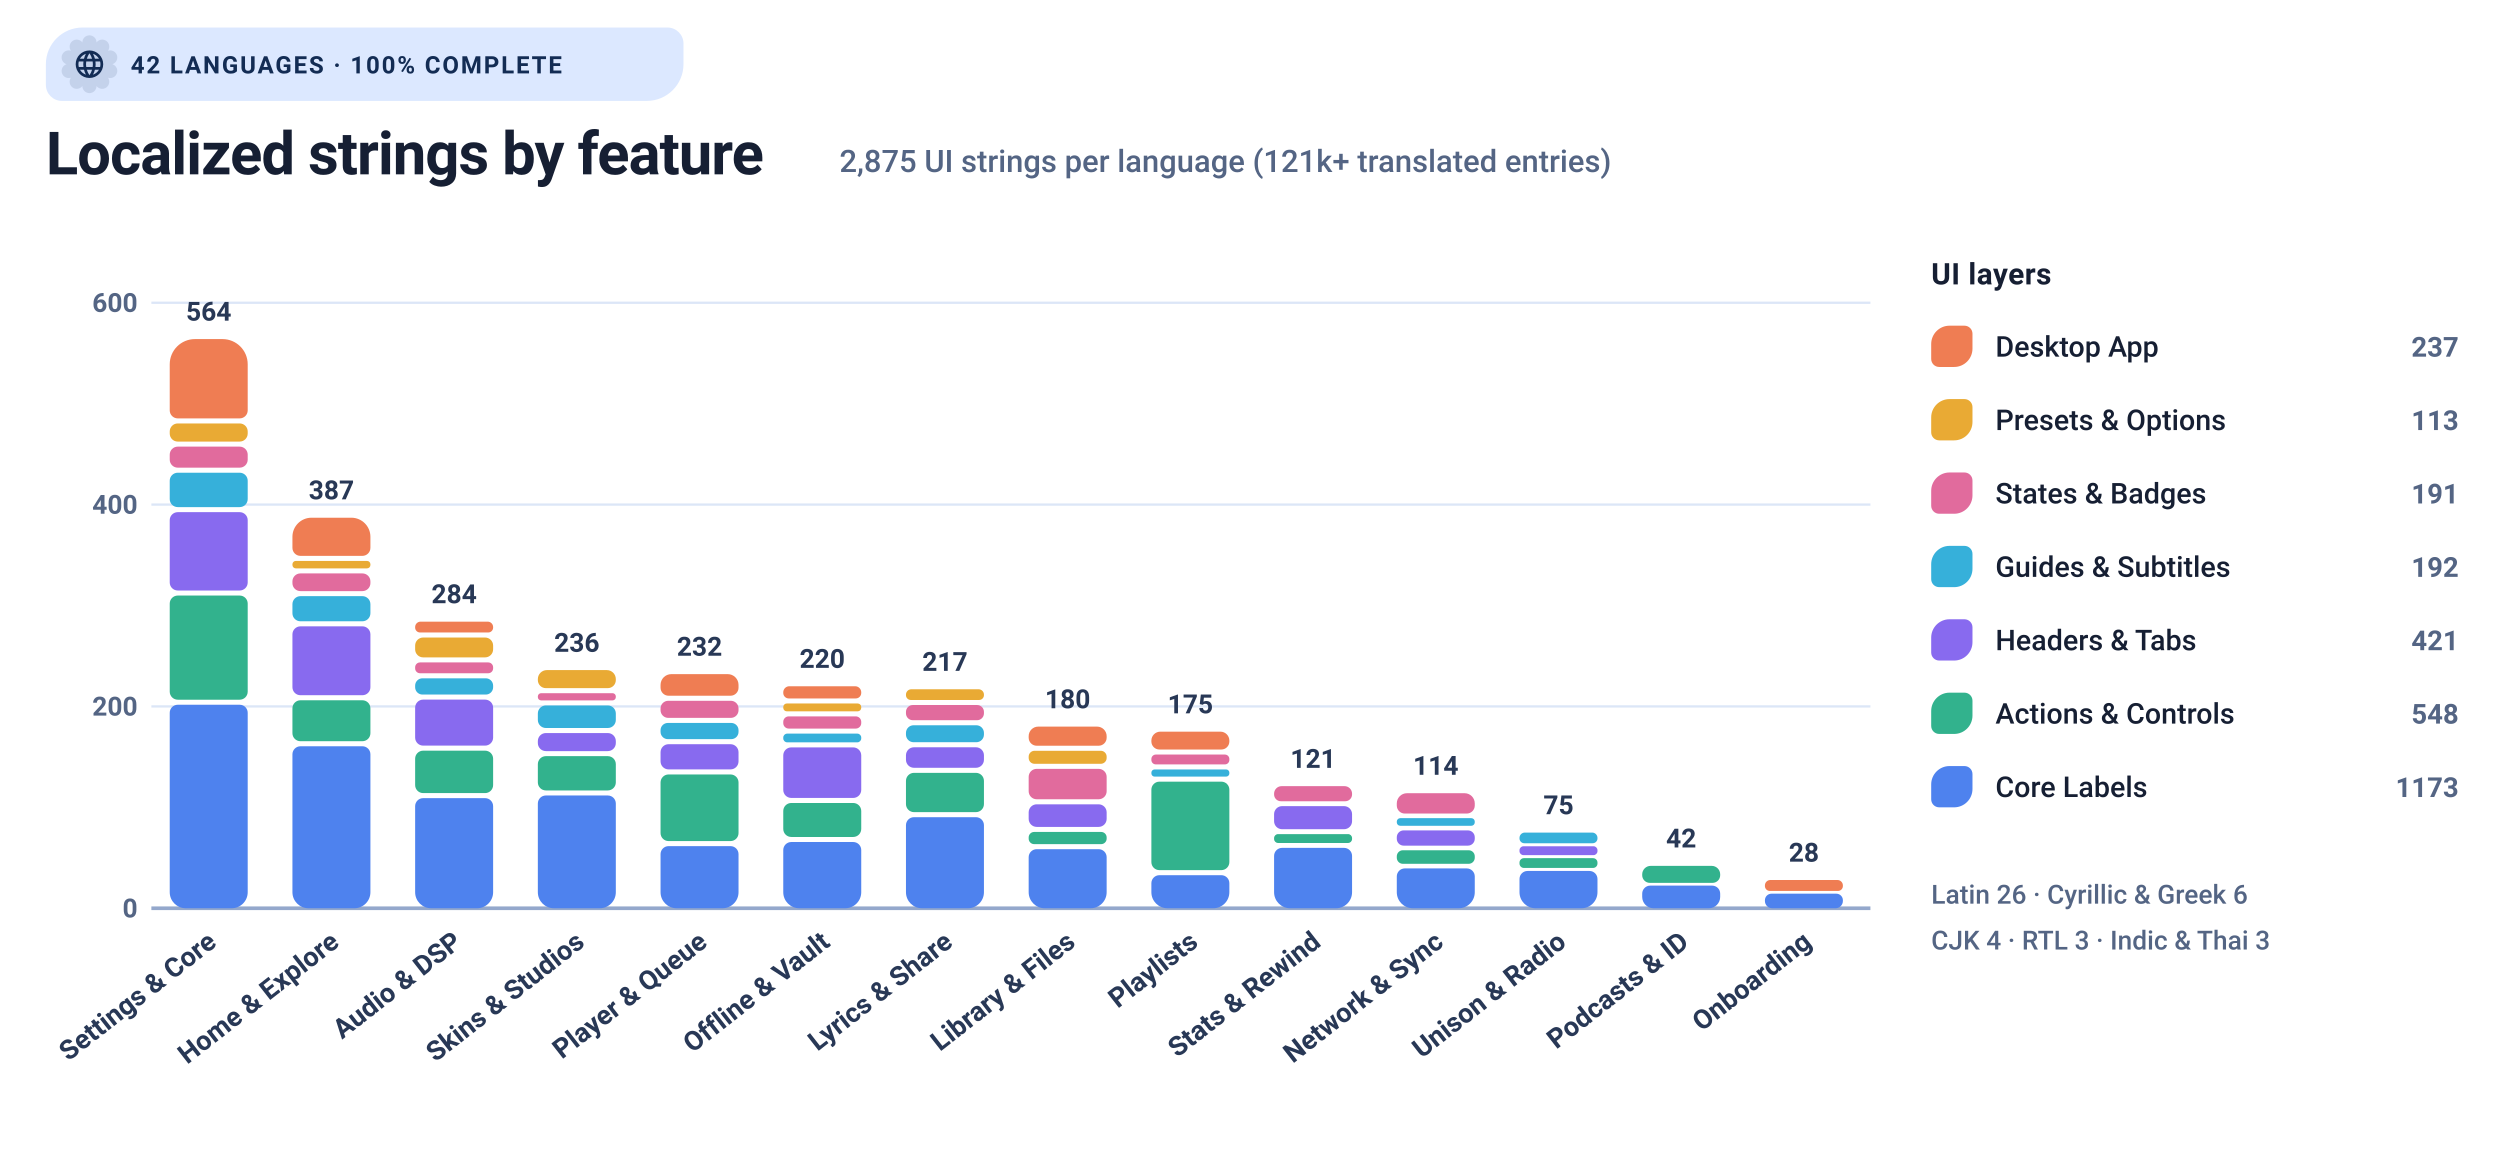
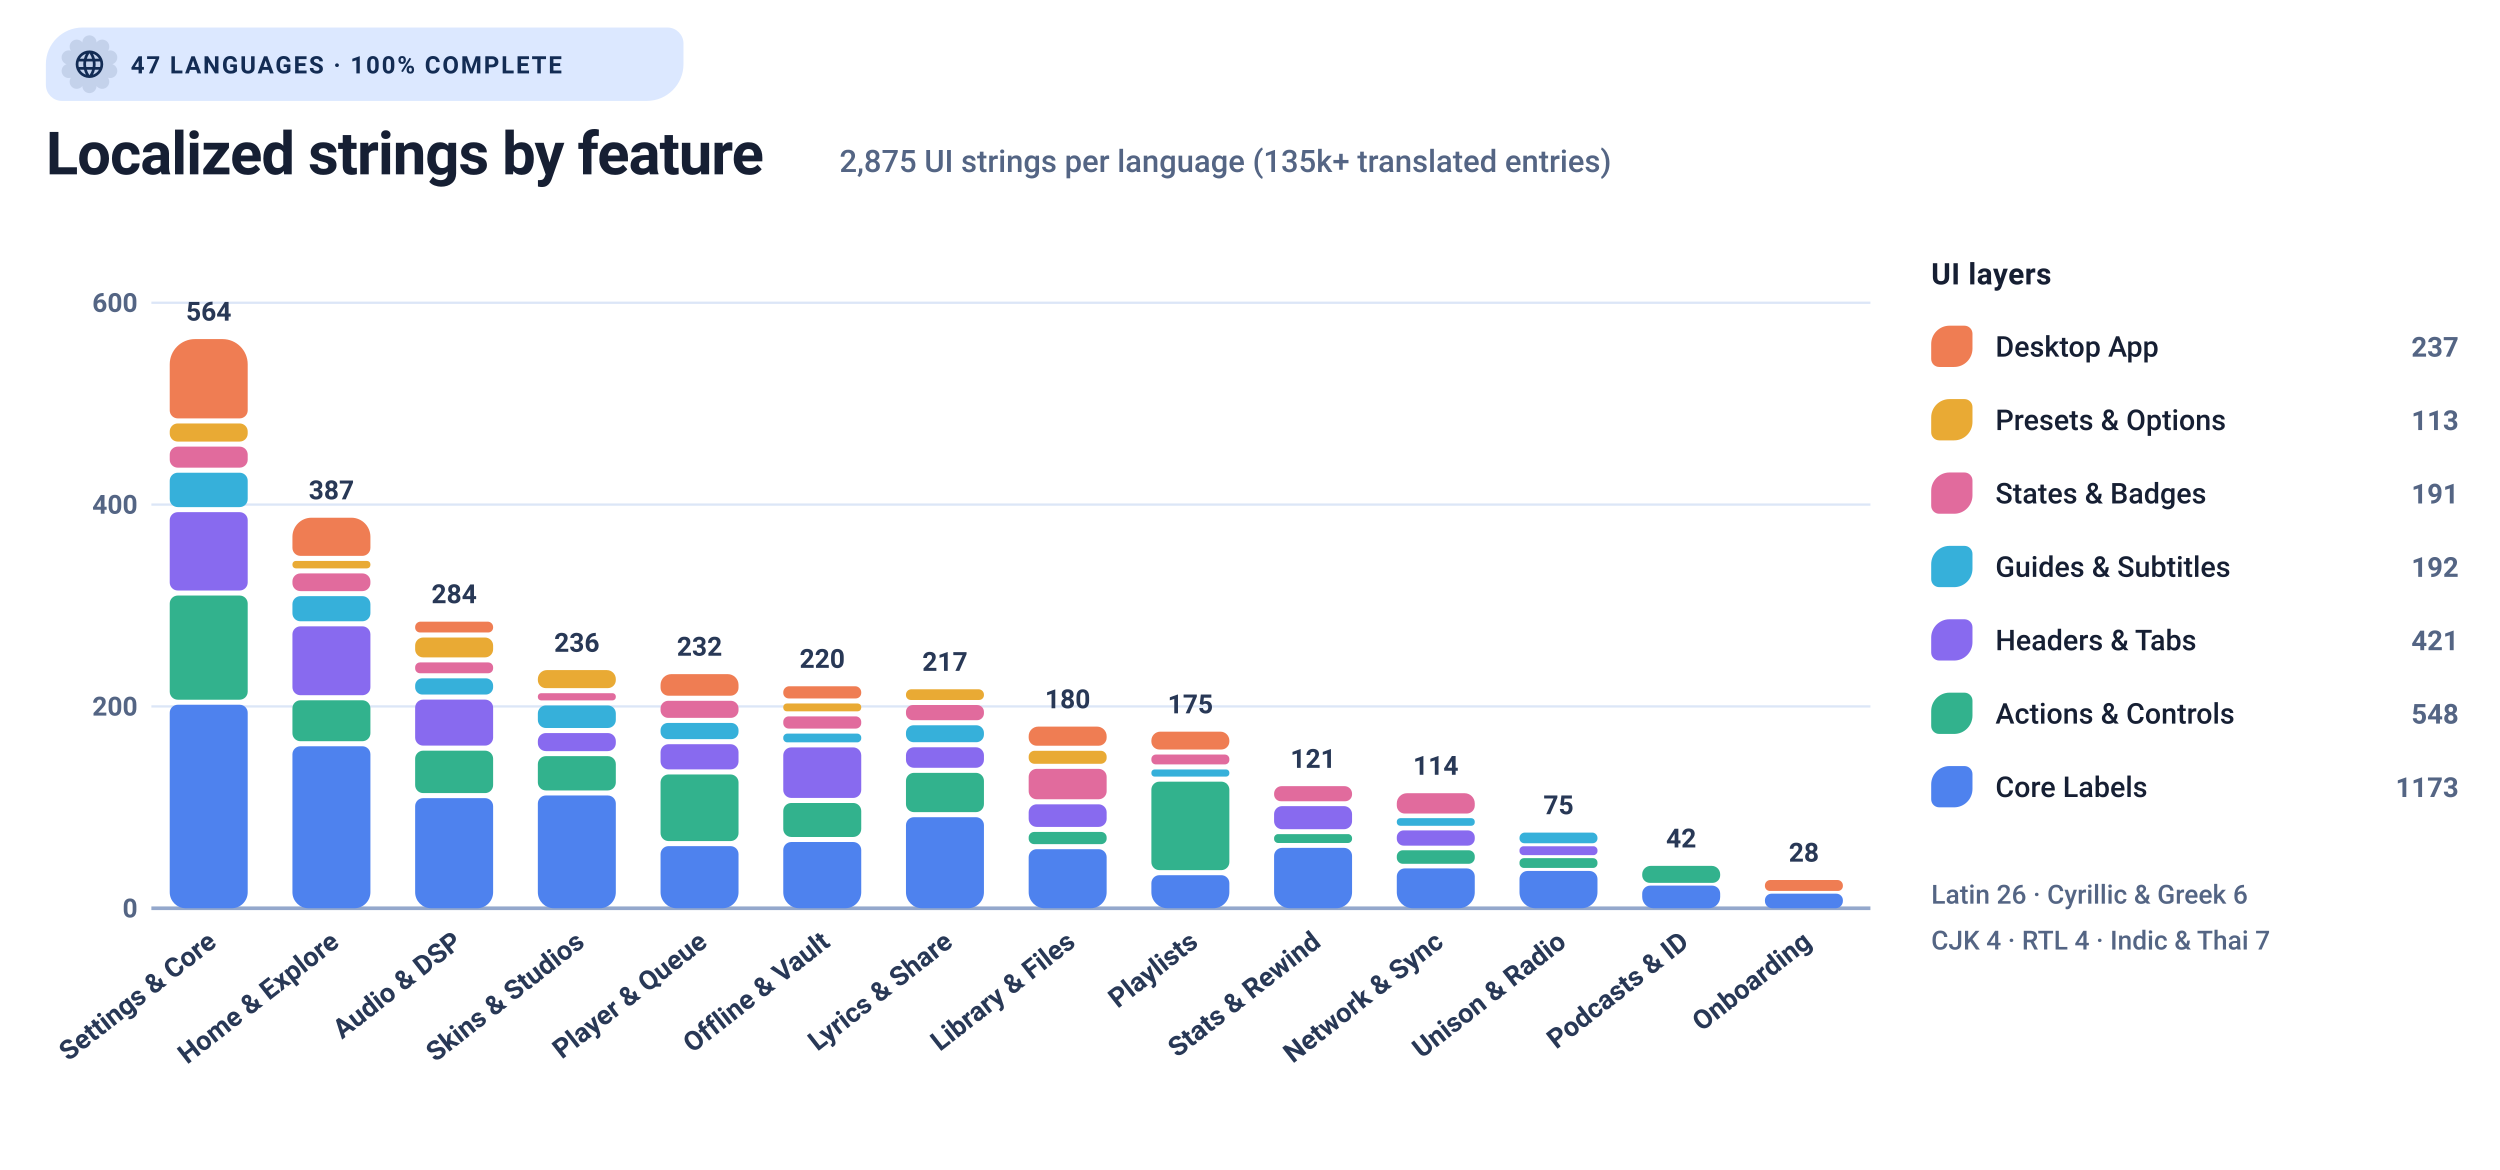
- <svg xmlns="http://www.w3.org/2000/svg" width="1090" height="510" viewBox="0 0 1090 510" role="img" aria-label="Levyra localization chart: 2875 UI strings per language across 42 languages">
+ <svg xmlns="http://www.w3.org/2000/svg" width="1090" height="510" viewBox="0 0 1090 510" role="img" aria-label="Levyra localization chart: 2875 UI strings per language across 47 languages">
  <style>
    text { font-family: Roboto,system-ui,-apple-system,'Segoe UI',Helvetica,Arial,sans-serif; }
    .pill-txt { fill: #132C54; font-size: 10.5px; font-weight: 700; letter-spacing: .8px; }
    .title { fill: #161F33; font-size: 26px; font-weight: 700; letter-spacing: -.4px; }
    .sub { fill: #546584; font-size: 13.5px; font-weight: 500; }
    .y-tick { fill: #546584; font-size: 11.5px; font-weight: 600; }
    .bar-val { fill: #283856; font-weight: 700; }
    .x-label { fill: #283856; font-weight: 600; }
    .leg-head { fill: #161F33; font-size: 13px; font-weight: 700; letter-spacing: .2px; }
    .leg-label { fill: #161F33; font-size: 12.5px; font-weight: 550; }
    .leg-val { fill: #546584; font-size: 12px; font-weight: 700; }
    .script-note { fill: #546584; font-size: 11.5px; font-weight: 550; }
  </style>
  <path d="M 36.00 12.00 H 291.00 A 7.00 7.00 0 0 1 298.00 19.00 V 28.00 A 16.00 16.00 0 0 1 282.00 44.00 H 27.00 A 7.00 7.00 0 0 1 20.00 37.00 V 28.00 A 16.00 16.00 0 0 1 36.00 12.00 Z" fill="#DCE8FF" />
  <path d="M 35.91 18.49 A 3.09 3.09 0 0 1 42.09 18.49 A 3.09 3.09 0 0 1 47.09 22.12 A 3.09 3.09 0 0 1 49.00 28.00 A 3.09 3.09 0 0 1 47.09 33.88 A 3.09 3.09 0 0 1 42.09 37.51 A 3.09 3.09 0 0 1 35.91 37.51 A 3.09 3.09 0 0 1 30.91 33.88 A 3.09 3.09 0 0 1 29.00 28.00 A 3.09 3.09 0 0 1 30.91 22.12 A 3.09 3.09 0 0 1 35.91 18.49 Z" fill="#132C54" fill-opacity=".12" />
  <g transform="translate(31.8 20.8) scale(0.60)" style="color:#132C54">
    <path fill="currentColor" d="M11.99 2C6.47 2 2 6.48 2 12s4.47 10 9.99 10C17.52 22 22 17.52 22 12S17.52 2 11.99 2zm6.93 6h-2.95a15.65 15.65 0 00-1.38-3.56A8.03 8.03 0 0118.92 8zM12 4.04c.83 1.2 1.48 2.53 1.91 3.96h-3.82c.43-1.43 1.08-2.76 1.91-3.96zM4.26 14C4.1 13.36 4 12.69 4 12s.1-1.36.26-2h3.38c-.08.66-.14 1.32-.14 2 0 .68.06 1.34.14 2H4.26zm.82 2h2.95c.32 1.25.78 2.45 1.38 3.56A7.987 7.987 0 015.08 16zm2.95-8H5.08a7.987 7.987 0 014.33-3.56A15.65 15.65 0 008.03 8zM12 19.96c-.83-1.2-1.48-2.53-1.91-3.96h3.82c-.43 1.43-1.08 2.76-1.91 3.96zM14.34 14H9.66c-.09-.66-.16-1.32-.16-2 0-.68.07-1.35.16-2h4.68c.09.65.16 1.32.16 2 0 .68-.07 1.34-.16 2zm.25 5.56c.6-1.11 1.06-2.31 1.38-3.56h2.95a8.03 8.03 0 01-4.33 3.56zM16.36 14c.08-.66.14-1.32.14-2 0-.68-.06-1.34-.14-2h3.38c.16.64.26 1.31.26 2s-.1 1.36-.26 2h-3.38z" />
  </g>
-   <text x="57" y="32" class="pill-txt">42 LANGUAGES · 100% COMPLETE</text>
+   <text x="57" y="32" class="pill-txt">47 LANGUAGES · 100% COMPLETE</text>
  <text x="20" y="76" class="title">Localized strings by feature</text>
-   <text x="366" y="75" class="sub">2,875 UI strings per language (121k+ translated entries)</text>
+   <text x="366" y="75" class="sub">2,875 UI strings per language (135k+ translated entries)</text>
  <line x1="66" y1="396.0" x2="815.5" y2="396.0" stroke="#94A8CC" stroke-width="1.6" />
  <text x="60" y="400.0" text-anchor="end" class="y-tick">0</text>
  <line x1="66" y1="308.0" x2="815.5" y2="308.0" stroke="#DCE6F7" stroke-width="1" />
  <text x="60" y="312.0" text-anchor="end" class="y-tick">200</text>
  <line x1="66" y1="220.0" x2="815.5" y2="220.0" stroke="#DCE6F7" stroke-width="1" />
  <text x="60" y="224.0" text-anchor="end" class="y-tick">400</text>
  <line x1="66" y1="132.0" x2="815.5" y2="132.0" stroke="#DCE6F7" stroke-width="1" />
  <text x="60" y="136.0" text-anchor="end" class="y-tick">600</text>
  <path d="M 77.50 307.27 H 104.50 A 3.50 3.50 0 0 1 108.00 310.77 V 389.00 A 7.00 7.00 0 0 1 101.00 396.00 H 81.00 A 7.00 7.00 0 0 1 74.00 389.00 V 310.77 A 3.50 3.50 0 0 1 77.50 307.27 Z" fill="#4E82EE" />
  <path d="M 77.50 259.66 H 104.50 A 3.50 3.50 0 0 1 108.00 263.16 V 301.57 A 3.50 3.50 0 0 1 104.50 305.07 H 77.50 A 3.50 3.50 0 0 1 74.00 301.57 V 263.16 A 3.50 3.50 0 0 1 77.50 259.66 Z" fill="#32B28D" />
  <path d="M 77.50 223.30 H 104.50 A 3.50 3.50 0 0 1 108.00 226.80 V 253.96 A 3.50 3.50 0 0 1 104.50 257.46 H 77.50 A 3.50 3.50 0 0 1 74.00 253.96 V 226.80 A 3.50 3.50 0 0 1 77.50 223.30 Z" fill="#886AEF" />
  <path d="M 77.50 206.10 H 104.50 A 3.50 3.50 0 0 1 108.00 209.60 V 217.60 A 3.50 3.50 0 0 1 104.50 221.10 H 77.50 A 3.50 3.50 0 0 1 74.00 217.60 V 209.60 A 3.50 3.50 0 0 1 77.50 206.10 Z" fill="#36B0DA" />
  <path d="M 77.50 194.73 H 104.50 A 3.50 3.50 0 0 1 108.00 198.23 V 200.40 A 3.50 3.50 0 0 1 104.50 203.90 H 77.50 A 3.50 3.50 0 0 1 74.00 200.40 V 198.23 A 3.50 3.50 0 0 1 77.50 194.73 Z" fill="#E16B9D" />
  <path d="M 77.50 184.62 H 104.50 A 3.50 3.50 0 0 1 108.00 188.12 V 189.03 A 3.50 3.50 0 0 1 104.50 192.53 H 77.50 A 3.50 3.50 0 0 1 74.00 189.03 V 188.12 A 3.50 3.50 0 0 1 77.50 184.62 Z" fill="#E9AA34" />
  <path d="M 85.00 147.84 H 97.00 A 11.00 11.00 0 0 1 108.00 158.84 V 178.92 A 3.50 3.50 0 0 1 104.50 182.42 H 77.50 A 3.50 3.50 0 0 1 74.00 178.92 V 158.84 A 11.00 11.00 0 0 1 85.00 147.84 Z" fill="#EF7D53" />
  <text x="91.0" y="139.8" text-anchor="middle" class="bar-val" font-size="11.5">564</text>
  <text transform="translate(95.0 412) rotate(-38)" text-anchor="end" class="x-label" font-size="11.8">Settings &amp; Core</text>
  <path d="M 131.00 325.37 H 158.00 A 3.50 3.50 0 0 1 161.50 328.87 V 389.00 A 7.00 7.00 0 0 1 154.50 396.00 H 134.50 A 7.00 7.00 0 0 1 127.50 389.00 V 328.87 A 3.50 3.50 0 0 1 131.00 325.37 Z" fill="#4E82EE" />
  <path d="M 131.00 305.32 H 158.00 A 3.50 3.50 0 0 1 161.50 308.82 V 319.67 A 3.50 3.50 0 0 1 158.00 323.17 H 131.00 A 3.50 3.50 0 0 1 127.50 319.67 V 308.82 A 3.50 3.50 0 0 1 131.00 305.32 Z" fill="#32B28D" />
  <path d="M 131.00 273.08 H 158.00 A 3.50 3.50 0 0 1 161.50 276.58 V 299.62 A 3.50 3.50 0 0 1 158.00 303.12 H 131.00 A 3.50 3.50 0 0 1 127.50 299.62 V 276.58 A 3.50 3.50 0 0 1 131.00 273.08 Z" fill="#886AEF" />
  <path d="M 131.00 259.92 H 158.00 A 3.50 3.50 0 0 1 161.50 263.42 V 267.38 A 3.50 3.50 0 0 1 158.00 270.88 H 131.00 A 3.50 3.50 0 0 1 127.50 267.38 V 263.42 A 3.50 3.50 0 0 1 131.00 259.92 Z" fill="#36B0DA" />
  <path d="M 130.97 250.01 H 158.03 A 3.47 3.47 0 0 1 161.50 253.48 V 254.25 A 3.47 3.47 0 0 1 158.03 257.72 H 130.97 A 3.47 3.47 0 0 1 127.50 254.25 V 253.48 A 3.47 3.47 0 0 1 130.97 250.01 Z" fill="#E16B9D" />
  <path d="M 128.96 244.56 H 160.04 A 1.46 1.46 0 0 1 161.50 246.02 V 246.35 A 1.46 1.46 0 0 1 160.04 247.81 H 128.96 A 1.46 1.46 0 0 1 127.50 246.35 V 246.02 A 1.46 1.46 0 0 1 128.96 244.56 Z" fill="#E9AA34" />
  <path d="M 135.82 225.72 H 153.18 A 8.32 8.32 0 0 1 161.50 234.04 V 238.86 A 3.50 3.50 0 0 1 158.00 242.36 H 131.00 A 3.50 3.50 0 0 1 127.50 238.86 V 234.04 A 8.32 8.32 0 0 1 135.82 225.72 Z" fill="#EF7D53" />
  <text x="144.5" y="217.7" text-anchor="middle" class="bar-val" font-size="11.5">387</text>
  <text transform="translate(148.5 412) rotate(-38)" text-anchor="end" class="x-label" font-size="11.8">Home &amp; Explore</text>
  <path d="M 184.50 347.99 H 211.50 A 3.50 3.50 0 0 1 215.00 351.49 V 389.00 A 7.00 7.00 0 0 1 208.00 396.00 H 188.00 A 7.00 7.00 0 0 1 181.00 389.00 V 351.49 A 3.50 3.50 0 0 1 184.50 347.99 Z" fill="#4E82EE" />
  <path d="M 184.50 327.29 H 211.50 A 3.50 3.50 0 0 1 215.00 330.79 V 342.29 A 3.50 3.50 0 0 1 211.50 345.79 H 184.50 A 3.50 3.50 0 0 1 181.00 342.29 V 330.79 A 3.50 3.50 0 0 1 184.50 327.29 Z" fill="#32B28D" />
  <path d="M 184.50 305.03 H 211.50 A 3.50 3.50 0 0 1 215.00 308.53 V 321.59 A 3.50 3.50 0 0 1 211.50 325.09 H 184.50 A 3.50 3.50 0 0 1 181.00 321.59 V 308.53 A 3.50 3.50 0 0 1 184.50 305.03 Z" fill="#886AEF" />
  <path d="M 184.19 295.74 H 211.81 A 3.19 3.19 0 0 1 215.00 298.93 V 299.64 A 3.19 3.19 0 0 1 211.81 302.83 H 184.19 A 3.19 3.19 0 0 1 181.00 299.64 V 298.93 A 3.19 3.19 0 0 1 184.19 295.74 Z" fill="#36B0DA" />
  <path d="M 183.13 288.82 H 212.87 A 2.13 2.13 0 0 1 215.00 290.94 V 291.42 A 2.13 2.13 0 0 1 212.87 293.54 H 183.13 A 2.13 2.13 0 0 1 181.00 291.42 V 290.94 A 2.13 2.13 0 0 1 183.13 288.82 Z" fill="#E16B9D" />
  <path d="M 184.50 277.96 H 211.50 A 3.50 3.50 0 0 1 215.00 281.46 V 283.12 A 3.50 3.50 0 0 1 211.50 286.62 H 184.50 A 3.50 3.50 0 0 1 181.00 283.12 V 281.46 A 3.50 3.50 0 0 1 184.50 277.96 Z" fill="#E9AA34" />
  <path d="M 183.36 271.04 H 212.64 A 2.36 2.36 0 0 1 215.00 273.40 V 273.64 A 2.13 2.13 0 0 1 212.87 275.76 H 183.13 A 2.13 2.13 0 0 1 181.00 273.64 V 273.40 A 2.36 2.36 0 0 1 183.36 271.04 Z" fill="#EF7D53" />
  <text x="198.0" y="263.0" text-anchor="middle" class="bar-val" font-size="11.5">284</text>
  <text transform="translate(202.0 412) rotate(-38)" text-anchor="end" class="x-label" font-size="11.8">Audio &amp; DSP</text>
  <path d="M 238.00 346.83 H 265.00 A 3.50 3.50 0 0 1 268.50 350.33 V 389.00 A 7.00 7.00 0 0 1 261.50 396.00 H 241.50 A 7.00 7.00 0 0 1 234.50 389.00 V 350.33 A 3.50 3.50 0 0 1 238.00 346.83 Z" fill="#4E82EE" />
  <path d="M 238.00 329.68 H 265.00 A 3.50 3.50 0 0 1 268.50 333.18 V 341.13 A 3.50 3.50 0 0 1 265.00 344.63 H 238.00 A 3.50 3.50 0 0 1 234.50 341.13 V 333.18 A 3.50 3.50 0 0 1 238.00 329.68 Z" fill="#32B28D" />
  <path d="M 238.00 319.61 H 265.00 A 3.50 3.50 0 0 1 268.50 323.11 V 323.98 A 3.50 3.50 0 0 1 265.00 327.48 H 238.00 A 3.50 3.50 0 0 1 234.50 323.98 V 323.11 A 3.50 3.50 0 0 1 238.00 319.61 Z" fill="#886AEF" />
  <path d="M 238.00 307.57 H 265.00 A 3.50 3.50 0 0 1 268.50 311.07 V 313.91 A 3.50 3.50 0 0 1 265.00 317.41 H 238.00 A 3.50 3.50 0 0 1 234.50 313.91 V 311.07 A 3.50 3.50 0 0 1 238.00 307.57 Z" fill="#36B0DA" />
  <path d="M 235.92 302.23 H 267.08 A 1.42 1.42 0 0 1 268.50 303.64 V 303.96 A 1.42 1.42 0 0 1 267.08 305.37 H 235.92 A 1.42 1.42 0 0 1 234.50 303.96 V 303.64 A 1.42 1.42 0 0 1 235.92 302.23 Z" fill="#E16B9D" />
  <path d="M 238.43 292.16 H 264.57 A 3.93 3.93 0 0 1 268.50 296.09 V 296.53 A 3.50 3.50 0 0 1 265.00 300.03 H 238.00 A 3.50 3.50 0 0 1 234.50 296.53 V 296.09 A 3.93 3.93 0 0 1 238.43 292.16 Z" fill="#E9AA34" />
  <text x="251.5" y="284.2" text-anchor="middle" class="bar-val" font-size="11.5">236</text>
  <text transform="translate(255.5 412) rotate(-38)" text-anchor="end" class="x-label" font-size="11.8">Skins &amp; Studios</text>
  <path d="M 291.50 368.91 H 318.50 A 3.50 3.50 0 0 1 322.00 372.41 V 389.00 A 7.00 7.00 0 0 1 315.00 396.00 H 295.00 A 7.00 7.00 0 0 1 288.00 389.00 V 372.41 A 3.50 3.50 0 0 1 291.50 368.91 Z" fill="#4E82EE" />
  <path d="M 291.50 337.66 H 318.50 A 3.50 3.50 0 0 1 322.00 341.16 V 363.21 A 3.50 3.50 0 0 1 318.50 366.71 H 291.50 A 3.50 3.50 0 0 1 288.00 363.21 V 341.16 A 3.50 3.50 0 0 1 291.50 337.66 Z" fill="#32B28D" />
  <path d="M 291.50 324.47 H 318.50 A 3.50 3.50 0 0 1 322.00 327.97 V 331.96 A 3.50 3.50 0 0 1 318.50 335.46 H 291.50 A 3.50 3.50 0 0 1 288.00 331.96 V 327.97 A 3.50 3.50 0 0 1 291.50 324.47 Z" fill="#886AEF" />
  <path d="M 291.18 315.20 H 318.82 A 3.18 3.18 0 0 1 322.00 318.38 V 319.09 A 3.18 3.18 0 0 1 318.82 322.27 H 291.18 A 3.18 3.18 0 0 1 288.00 319.09 V 318.38 A 3.18 3.18 0 0 1 291.18 315.20 Z" fill="#36B0DA" />
  <path d="M 291.36 305.54 H 318.64 A 3.36 3.36 0 0 1 322.00 308.90 V 309.64 A 3.36 3.36 0 0 1 318.64 313.00 H 291.36 A 3.36 3.36 0 0 1 288.00 309.64 V 308.90 A 3.36 3.36 0 0 1 291.36 305.54 Z" fill="#E16B9D" />
  <path d="M 292.71 293.92 H 317.29 A 4.71 4.71 0 0 1 322.00 298.63 V 299.84 A 3.50 3.50 0 0 1 318.50 303.34 H 291.50 A 3.50 3.50 0 0 1 288.00 299.84 V 298.63 A 4.71 4.71 0 0 1 292.71 293.92 Z" fill="#EF7D53" />
  <text x="305.0" y="285.9" text-anchor="middle" class="bar-val" font-size="11.5">232</text>
  <text transform="translate(309.0 412) rotate(-38)" text-anchor="end" class="x-label" font-size="11.8">Player &amp; Queue</text>
  <path d="M 345.00 367.12 H 372.00 A 3.50 3.50 0 0 1 375.50 370.62 V 389.00 A 7.00 7.00 0 0 1 368.50 396.00 H 348.50 A 7.00 7.00 0 0 1 341.50 389.00 V 370.62 A 3.50 3.50 0 0 1 345.00 367.12 Z" fill="#4E82EE" />
  <path d="M 345.00 350.10 H 372.00 A 3.50 3.50 0 0 1 375.50 353.60 V 361.42 A 3.50 3.50 0 0 1 372.00 364.92 H 345.00 A 3.50 3.50 0 0 1 341.50 361.42 V 353.60 A 3.50 3.50 0 0 1 345.00 350.10 Z" fill="#32B28D" />
  <path d="M 345.00 325.86 H 372.00 A 3.50 3.50 0 0 1 375.50 329.36 V 344.40 A 3.50 3.50 0 0 1 372.00 347.90 H 345.00 A 3.50 3.50 0 0 1 341.50 344.40 V 329.36 A 3.50 3.50 0 0 1 345.00 325.86 Z" fill="#886AEF" />
  <path d="M 343.21 319.86 H 373.79 A 1.71 1.71 0 0 1 375.50 321.57 V 321.95 A 1.71 1.71 0 0 1 373.79 323.66 H 343.21 A 1.71 1.71 0 0 1 341.50 321.95 V 321.57 A 1.71 1.71 0 0 1 343.21 319.86 Z" fill="#36B0DA" />
  <path d="M 343.89 312.34 H 373.11 A 2.39 2.39 0 0 1 375.50 314.73 V 315.27 A 2.39 2.39 0 0 1 373.11 317.66 H 343.89 A 2.39 2.39 0 0 1 341.50 315.27 V 314.73 A 2.39 2.39 0 0 1 343.89 312.34 Z" fill="#E16B9D" />
  <path d="M 343.04 306.72 H 373.96 A 1.54 1.54 0 0 1 375.50 308.26 V 308.60 A 1.54 1.54 0 0 1 373.96 310.14 H 343.04 A 1.54 1.54 0 0 1 341.50 308.60 V 308.26 A 1.54 1.54 0 0 1 343.04 306.72 Z" fill="#E9AA34" />
  <path d="M 344.16 299.20 H 372.84 A 2.66 2.66 0 0 1 375.50 301.86 V 302.13 A 2.39 2.39 0 0 1 373.11 304.52 H 343.89 A 2.39 2.39 0 0 1 341.50 302.13 V 301.86 A 2.66 2.66 0 0 1 344.16 299.20 Z" fill="#EF7D53" />
  <text x="358.5" y="291.2" text-anchor="middle" class="bar-val" font-size="11.5">220</text>
  <text transform="translate(362.5 412) rotate(-38)" text-anchor="end" class="x-label" font-size="11.8">Offline &amp; Vault</text>
  <path d="M 398.50 356.29 H 425.50 A 3.50 3.50 0 0 1 429.00 359.79 V 389.00 A 7.00 7.00 0 0 1 422.00 396.00 H 402.00 A 7.00 7.00 0 0 1 395.00 389.00 V 359.79 A 3.50 3.50 0 0 1 398.50 356.29 Z" fill="#4E82EE" />
  <path d="M 398.50 336.96 H 425.50 A 3.50 3.50 0 0 1 429.00 340.46 V 350.59 A 3.50 3.50 0 0 1 425.50 354.09 H 398.50 A 3.50 3.50 0 0 1 395.00 350.59 V 340.46 A 3.50 3.50 0 0 1 398.50 336.96 Z" fill="#32B28D" />
  <path d="M 398.50 325.81 H 425.50 A 3.50 3.50 0 0 1 429.00 329.31 V 331.26 A 3.50 3.50 0 0 1 425.50 334.76 H 398.50 A 3.50 3.50 0 0 1 395.00 331.26 V 329.31 A 3.50 3.50 0 0 1 398.50 325.81 Z" fill="#886AEF" />
  <path d="M 398.33 316.21 H 425.67 A 3.33 3.33 0 0 1 429.00 319.54 V 320.28 A 3.33 3.33 0 0 1 425.67 323.61 H 398.33 A 3.33 3.33 0 0 1 395.00 320.28 V 319.54 A 3.33 3.33 0 0 1 398.33 316.21 Z" fill="#36B0DA" />
  <path d="M 397.98 307.39 H 426.02 A 2.98 2.98 0 0 1 429.00 310.37 V 311.03 A 2.98 2.98 0 0 1 426.02 314.01 H 397.98 A 2.98 2.98 0 0 1 395.00 311.03 V 310.37 A 2.98 2.98 0 0 1 397.98 307.39 Z" fill="#E16B9D" />
  <path d="M 397.34 300.52 H 426.66 A 2.34 2.34 0 0 1 429.00 302.86 V 303.09 A 2.10 2.10 0 0 1 426.90 305.19 H 397.10 A 2.10 2.10 0 0 1 395.00 303.09 V 302.86 A 2.34 2.34 0 0 1 397.34 300.52 Z" fill="#E9AA34" />
  <text x="412.0" y="292.5" text-anchor="middle" class="bar-val" font-size="11.5">217</text>
  <text transform="translate(416.0 412) rotate(-38)" text-anchor="end" class="x-label" font-size="11.8">Lyrics &amp; Share</text>
  <path d="M 452.00 370.24 H 479.00 A 3.50 3.50 0 0 1 482.50 373.74 V 389.00 A 7.00 7.00 0 0 1 475.50 396.00 H 455.50 A 7.00 7.00 0 0 1 448.50 389.00 V 373.74 A 3.50 3.50 0 0 1 452.00 370.24 Z" fill="#4E82EE" />
  <path d="M 450.89 362.73 H 480.11 A 2.39 2.39 0 0 1 482.50 365.12 V 365.65 A 2.39 2.39 0 0 1 480.11 368.04 H 450.89 A 2.39 2.39 0 0 1 448.50 365.65 V 365.12 A 2.39 2.39 0 0 1 450.89 362.73 Z" fill="#32B28D" />
  <path d="M 452.00 350.68 H 479.00 A 3.50 3.50 0 0 1 482.50 354.18 V 357.03 A 3.50 3.50 0 0 1 479.00 360.53 H 452.00 A 3.50 3.50 0 0 1 448.50 357.03 V 354.18 A 3.50 3.50 0 0 1 452.00 350.68 Z" fill="#886AEF" />
  <path d="M 452.00 335.22 H 479.00 A 3.50 3.50 0 0 1 482.50 338.72 V 344.98 A 3.50 3.50 0 0 1 479.00 348.48 H 452.00 A 3.50 3.50 0 0 1 448.50 344.98 V 338.72 A 3.50 3.50 0 0 1 452.00 335.22 Z" fill="#E16B9D" />
  <path d="M 451.06 327.34 H 479.94 A 2.56 2.56 0 0 1 482.50 329.89 V 330.46 A 2.56 2.56 0 0 1 479.94 333.02 H 451.06 A 2.56 2.56 0 0 1 448.50 330.46 V 329.89 A 2.56 2.56 0 0 1 451.06 327.34 Z" fill="#E9AA34" />
  <path d="M 452.67 316.80 H 478.33 A 4.17 4.17 0 0 1 482.50 320.97 V 321.64 A 3.50 3.50 0 0 1 479.00 325.14 H 452.00 A 3.50 3.50 0 0 1 448.50 321.64 V 320.97 A 4.17 4.17 0 0 1 452.67 316.80 Z" fill="#EF7D53" />
  <text x="465.5" y="308.8" text-anchor="middle" class="bar-val" font-size="11.5">180</text>
  <text transform="translate(469.5 412) rotate(-38)" text-anchor="end" class="x-label" font-size="11.8">Library &amp; Files</text>
  <path d="M 505.50 381.58 H 532.50 A 3.50 3.50 0 0 1 536.00 385.08 V 389.00 A 7.00 7.00 0 0 1 529.00 396.00 H 509.00 A 7.00 7.00 0 0 1 502.00 389.00 V 385.08 A 3.50 3.50 0 0 1 505.50 381.58 Z" fill="#4E82EE" />
  <path d="M 505.50 340.80 H 532.50 A 3.50 3.50 0 0 1 536.00 344.30 V 375.88 A 3.50 3.50 0 0 1 532.50 379.38 H 505.50 A 3.50 3.50 0 0 1 502.00 375.88 V 344.30 A 3.50 3.50 0 0 1 505.50 340.80 Z" fill="#32B28D" />
  <path d="M 503.40 335.48 H 534.60 A 1.40 1.40 0 0 1 536.00 336.88 V 337.20 A 1.40 1.40 0 0 1 534.60 338.60 H 503.40 A 1.40 1.40 0 0 1 502.00 337.20 V 336.88 A 1.40 1.40 0 0 1 503.40 335.48 Z" fill="#36B0DA" />
  <path d="M 503.93 328.99 H 534.07 A 1.93 1.93 0 0 1 536.00 330.92 V 331.35 A 1.93 1.93 0 0 1 534.07 333.28 H 503.93 A 1.93 1.93 0 0 1 502.00 331.35 V 330.92 A 1.93 1.93 0 0 1 503.93 328.99 Z" fill="#E16B9D" />
  <path d="M 505.90 319.00 H 532.10 A 3.90 3.90 0 0 1 536.00 322.90 V 323.29 A 3.50 3.50 0 0 1 532.50 326.79 H 505.50 A 3.50 3.50 0 0 1 502.00 323.29 V 322.90 A 3.90 3.90 0 0 1 505.90 319.00 Z" fill="#EF7D53" />
  <text x="519.0" y="311.0" text-anchor="middle" class="bar-val" font-size="11.5">175</text>
  <text transform="translate(523.0 412) rotate(-38)" text-anchor="end" class="x-label" font-size="11.8">Playlists</text>
  <path d="M 559.00 369.67 H 586.00 A 3.50 3.50 0 0 1 589.50 373.17 V 389.00 A 7.00 7.00 0 0 1 582.50 396.00 H 562.50 A 7.00 7.00 0 0 1 555.50 389.00 V 373.17 A 3.50 3.50 0 0 1 559.00 369.67 Z" fill="#4E82EE" />
  <path d="M 557.24 363.67 H 587.76 A 1.74 1.74 0 0 1 589.50 365.41 V 365.80 A 1.74 1.74 0 0 1 587.76 367.54 H 557.24 A 1.74 1.74 0 0 1 555.50 365.80 V 365.41 A 1.74 1.74 0 0 1 557.24 363.67 Z" fill="#32B28D" />
  <path d="M 559.00 351.47 H 586.00 A 3.50 3.50 0 0 1 589.50 354.97 V 358.04 A 3.50 3.50 0 0 1 586.00 361.54 H 559.00 A 3.50 3.50 0 0 1 555.50 358.04 V 354.97 A 3.50 3.50 0 0 1 559.00 351.47 Z" fill="#886AEF" />
  <path d="M 558.79 342.76 H 586.21 A 3.29 3.29 0 0 1 589.50 346.05 V 346.38 A 2.96 2.96 0 0 1 586.54 349.34 H 558.46 A 2.96 2.96 0 0 1 555.50 346.38 V 346.05 A 3.29 3.29 0 0 1 558.79 342.76 Z" fill="#E16B9D" />
  <text x="572.5" y="334.8" text-anchor="middle" class="bar-val" font-size="11.5">121</text>
  <text transform="translate(576.5 412) rotate(-38)" text-anchor="end" class="x-label" font-size="11.8">Stats &amp; Rewind</text>
  <path d="M 612.50 378.63 H 639.50 A 3.50 3.50 0 0 1 643.00 382.13 V 389.00 A 7.00 7.00 0 0 1 636.00 396.00 H 616.00 A 7.00 7.00 0 0 1 609.00 389.00 V 382.13 A 3.50 3.50 0 0 1 612.50 378.63 Z" fill="#4E82EE" />
  <path d="M 611.66 370.71 H 640.34 A 2.66 2.66 0 0 1 643.00 373.37 V 373.96 A 2.66 2.66 0 0 1 640.34 376.62 H 611.66 A 2.66 2.66 0 0 1 609.00 373.96 V 373.37 A 2.66 2.66 0 0 1 611.66 370.71 Z" fill="#32B28D" />
  <path d="M 611.99 362.05 H 640.01 A 2.99 2.99 0 0 1 643.00 365.04 V 365.71 A 2.99 2.99 0 0 1 640.01 368.70 H 611.99 A 2.99 2.99 0 0 1 609.00 365.71 V 365.04 A 2.99 2.99 0 0 1 611.99 362.05 Z" fill="#886AEF" />
  <path d="M 610.50 356.72 H 641.50 A 1.50 1.50 0 0 1 643.00 358.21 V 358.55 A 1.50 1.50 0 0 1 641.50 360.04 H 610.50 A 1.50 1.50 0 0 1 609.00 358.55 V 358.21 A 1.50 1.50 0 0 1 610.50 356.72 Z" fill="#36B0DA" />
  <path d="M 613.44 345.84 H 638.56 A 4.44 4.44 0 0 1 643.00 350.28 V 351.21 A 3.50 3.50 0 0 1 639.50 354.71 H 612.50 A 3.50 3.50 0 0 1 609.00 351.21 V 350.28 A 4.44 4.44 0 0 1 613.44 345.84 Z" fill="#E16B9D" />
  <text x="626.0" y="337.8" text-anchor="middle" class="bar-val" font-size="11.5">114</text>
  <text transform="translate(630.0 412) rotate(-38)" text-anchor="end" class="x-label" font-size="11.8">Network &amp; Sync</text>
  <path d="M 666.00 379.74 H 693.00 A 3.50 3.50 0 0 1 696.50 383.24 V 389.00 A 7.00 7.00 0 0 1 689.50 396.00 H 669.50 A 7.00 7.00 0 0 1 662.50 389.00 V 383.24 A 3.50 3.50 0 0 1 666.00 379.74 Z" fill="#4E82EE" />
  <path d="M 664.42 374.16 H 694.58 A 1.92 1.92 0 0 1 696.50 376.08 V 376.50 A 1.92 1.92 0 0 1 694.58 378.42 H 664.42 A 1.92 1.92 0 0 1 662.50 376.50 V 376.08 A 1.92 1.92 0 0 1 664.42 374.16 Z" fill="#32B28D" />
  <path d="M 664.24 368.97 H 694.76 A 1.74 1.74 0 0 1 696.50 370.71 V 371.10 A 1.74 1.74 0 0 1 694.76 372.84 H 664.24 A 1.74 1.74 0 0 1 662.50 371.10 V 370.71 A 1.74 1.74 0 0 1 664.24 368.97 Z" fill="#886AEF" />
  <path d="M 664.82 363.00 H 694.18 A 2.32 2.32 0 0 1 696.50 365.32 V 365.56 A 2.09 2.09 0 0 1 694.41 367.65 H 664.59 A 2.09 2.09 0 0 1 662.50 365.56 V 365.32 A 2.32 2.32 0 0 1 664.82 363.00 Z" fill="#36B0DA" />
  <text x="679.5" y="355.0" text-anchor="middle" class="bar-val" font-size="11.5">75</text>
  <text transform="translate(683.5 412) rotate(-38)" text-anchor="end" class="x-label" font-size="11.8">Unison &amp; Radio</text>
  <path d="M 719.50 386.13 H 746.50 A 3.50 3.50 0 0 1 750.00 389.63 V 391.06 A 4.94 4.94 0 0 1 745.06 396.00 H 720.94 A 4.94 4.94 0 0 1 716.00 391.06 V 389.63 A 3.50 3.50 0 0 1 719.50 386.13 Z" fill="#4E82EE" />
  <path d="M 719.70 377.52 H 746.30 A 3.70 3.70 0 0 1 750.00 381.22 V 381.59 A 3.33 3.33 0 0 1 746.67 384.93 H 719.33 A 3.33 3.33 0 0 1 716.00 381.59 V 381.22 A 3.70 3.70 0 0 1 719.70 377.52 Z" fill="#32B28D" />
  <text x="733.0" y="369.5" text-anchor="middle" class="bar-val" font-size="11.5">42</text>
  <text transform="translate(737.0 412) rotate(-38)" text-anchor="end" class="x-label" font-size="11.8">Podcasts &amp; ID</text>
  <path d="M 772.36 389.65 H 800.64 A 2.86 2.86 0 0 1 803.50 392.51 V 392.82 A 3.18 3.18 0 0 1 800.32 396.00 H 772.68 A 3.18 3.18 0 0 1 769.50 392.82 V 392.51 A 2.86 2.86 0 0 1 772.36 389.65 Z" fill="#4E82EE" />
  <path d="M 771.88 383.68 H 801.12 A 2.38 2.38 0 0 1 803.50 386.06 V 386.30 A 2.14 2.14 0 0 1 801.36 388.45 H 771.64 A 2.14 2.14 0 0 1 769.50 386.30 V 386.06 A 2.38 2.38 0 0 1 771.88 383.68 Z" fill="#EF7D53" />
  <text x="786.5" y="375.7" text-anchor="middle" class="bar-val" font-size="11.5">28</text>
  <text transform="translate(790.5 412) rotate(-38)" text-anchor="end" class="x-label" font-size="11.8">Onboarding</text>
  <text x="842" y="124" class="leg-head">UI layers</text>
  <path d="M 850.00 142.00 H 856.50 A 3.50 3.50 0 0 1 860.00 145.50 V 152.00 A 8.00 8.00 0 0 1 852.00 160.00 H 845.50 A 3.50 3.50 0 0 1 842.00 156.50 V 150.00 A 8.00 8.00 0 0 1 850.00 142.00 Z" fill="#EF7D53" />
  <text x="870" y="155.5" class="leg-label">Desktop App</text>
  <text x="1072" y="155.5" text-anchor="end" class="leg-val">237</text>
  <path d="M 850.00 174.00 H 856.50 A 3.50 3.50 0 0 1 860.00 177.50 V 184.00 A 8.00 8.00 0 0 1 852.00 192.00 H 845.50 A 3.50 3.50 0 0 1 842.00 188.50 V 182.00 A 8.00 8.00 0 0 1 850.00 174.00 Z" fill="#E9AA34" />
  <text x="870" y="187.5" class="leg-label">Presets &amp; Options</text>
  <text x="1072" y="187.5" text-anchor="end" class="leg-val">113</text>
  <path d="M 850.00 206.00 H 856.50 A 3.50 3.50 0 0 1 860.00 209.50 V 216.00 A 8.00 8.00 0 0 1 852.00 224.00 H 845.50 A 3.50 3.50 0 0 1 842.00 220.50 V 214.00 A 8.00 8.00 0 0 1 850.00 206.00 Z" fill="#E16B9D" />
  <text x="870" y="219.5" class="leg-label">States &amp; Badges</text>
  <text x="1072" y="219.5" text-anchor="end" class="leg-val">191</text>
  <path d="M 850.00 238.00 H 856.50 A 3.50 3.50 0 0 1 860.00 241.50 V 248.00 A 8.00 8.00 0 0 1 852.00 256.00 H 845.50 A 3.50 3.50 0 0 1 842.00 252.50 V 246.00 A 8.00 8.00 0 0 1 850.00 238.00 Z" fill="#36B0DA" />
  <text x="870" y="251.5" class="leg-label">Guides &amp; Subtitles</text>
  <text x="1072" y="251.5" text-anchor="end" class="leg-val">192</text>
  <path d="M 850.00 270.00 H 856.50 A 3.50 3.50 0 0 1 860.00 273.50 V 280.00 A 8.00 8.00 0 0 1 852.00 288.00 H 845.50 A 3.50 3.50 0 0 1 842.00 284.50 V 278.00 A 8.00 8.00 0 0 1 850.00 270.00 Z" fill="#886AEF" />
  <text x="870" y="283.5" class="leg-label">Headers &amp; Tabs</text>
  <text x="1072" y="283.5" text-anchor="end" class="leg-val">421</text>
  <path d="M 850.00 302.00 H 856.50 A 3.50 3.50 0 0 1 860.00 305.50 V 312.00 A 8.00 8.00 0 0 1 852.00 320.00 H 845.50 A 3.50 3.50 0 0 1 842.00 316.50 V 310.00 A 8.00 8.00 0 0 1 850.00 302.00 Z" fill="#32B28D" />
  <text x="870" y="315.5" class="leg-label">Actions &amp; Controls</text>
  <text x="1072" y="315.5" text-anchor="end" class="leg-val">548</text>
  <path d="M 850.00 334.00 H 856.50 A 3.50 3.50 0 0 1 860.00 337.50 V 344.00 A 8.00 8.00 0 0 1 852.00 352.00 H 845.50 A 3.50 3.50 0 0 1 842.00 348.50 V 342.00 A 8.00 8.00 0 0 1 850.00 334.00 Z" fill="#4E82EE" />
  <text x="870" y="347.5" class="leg-label">Core Labels</text>
  <text x="1072" y="347.5" text-anchor="end" class="leg-val">1173</text>
  <text x="842" y="394" class="script-note">Latin 26 · Cyrillic &amp; Greek 6</text>
-   <text x="842" y="414" class="script-note">CJK 4 · RTL 3 · Indic &amp; Thai 3</text>
+   <text x="842" y="414" class="script-note">CJK 4 · RTL 4 · Indic &amp; Thai 7</text>
</svg>
